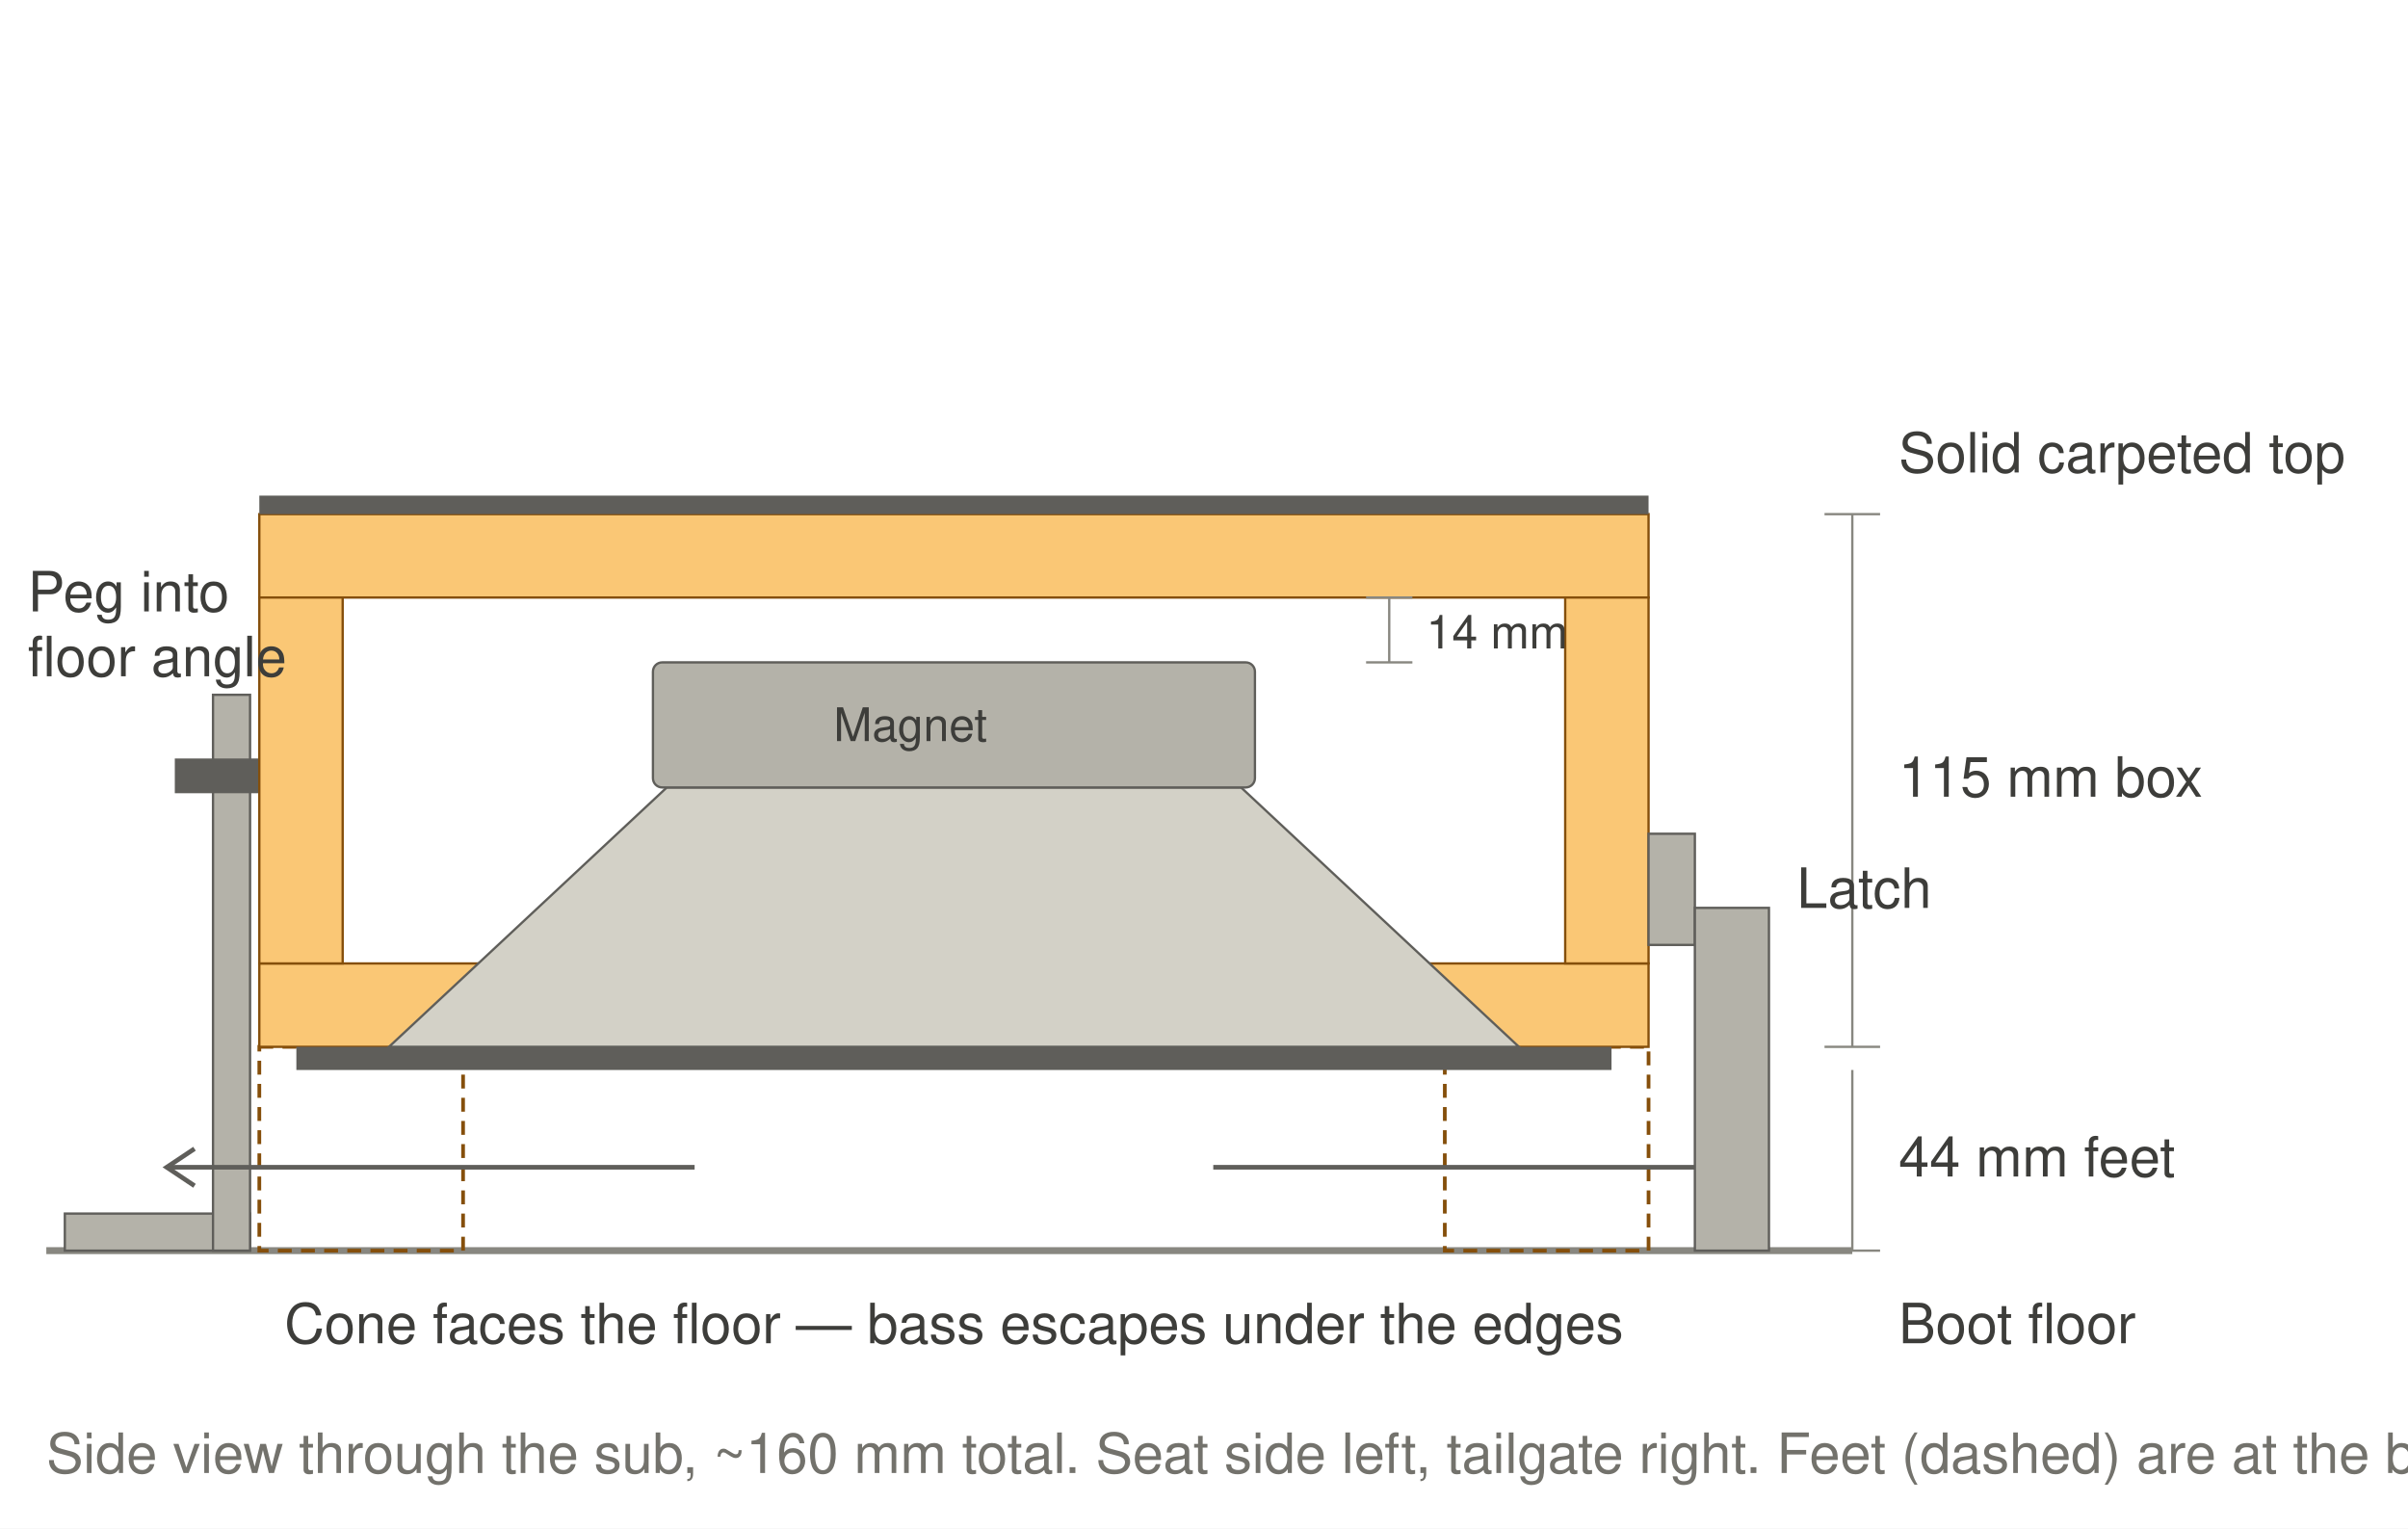
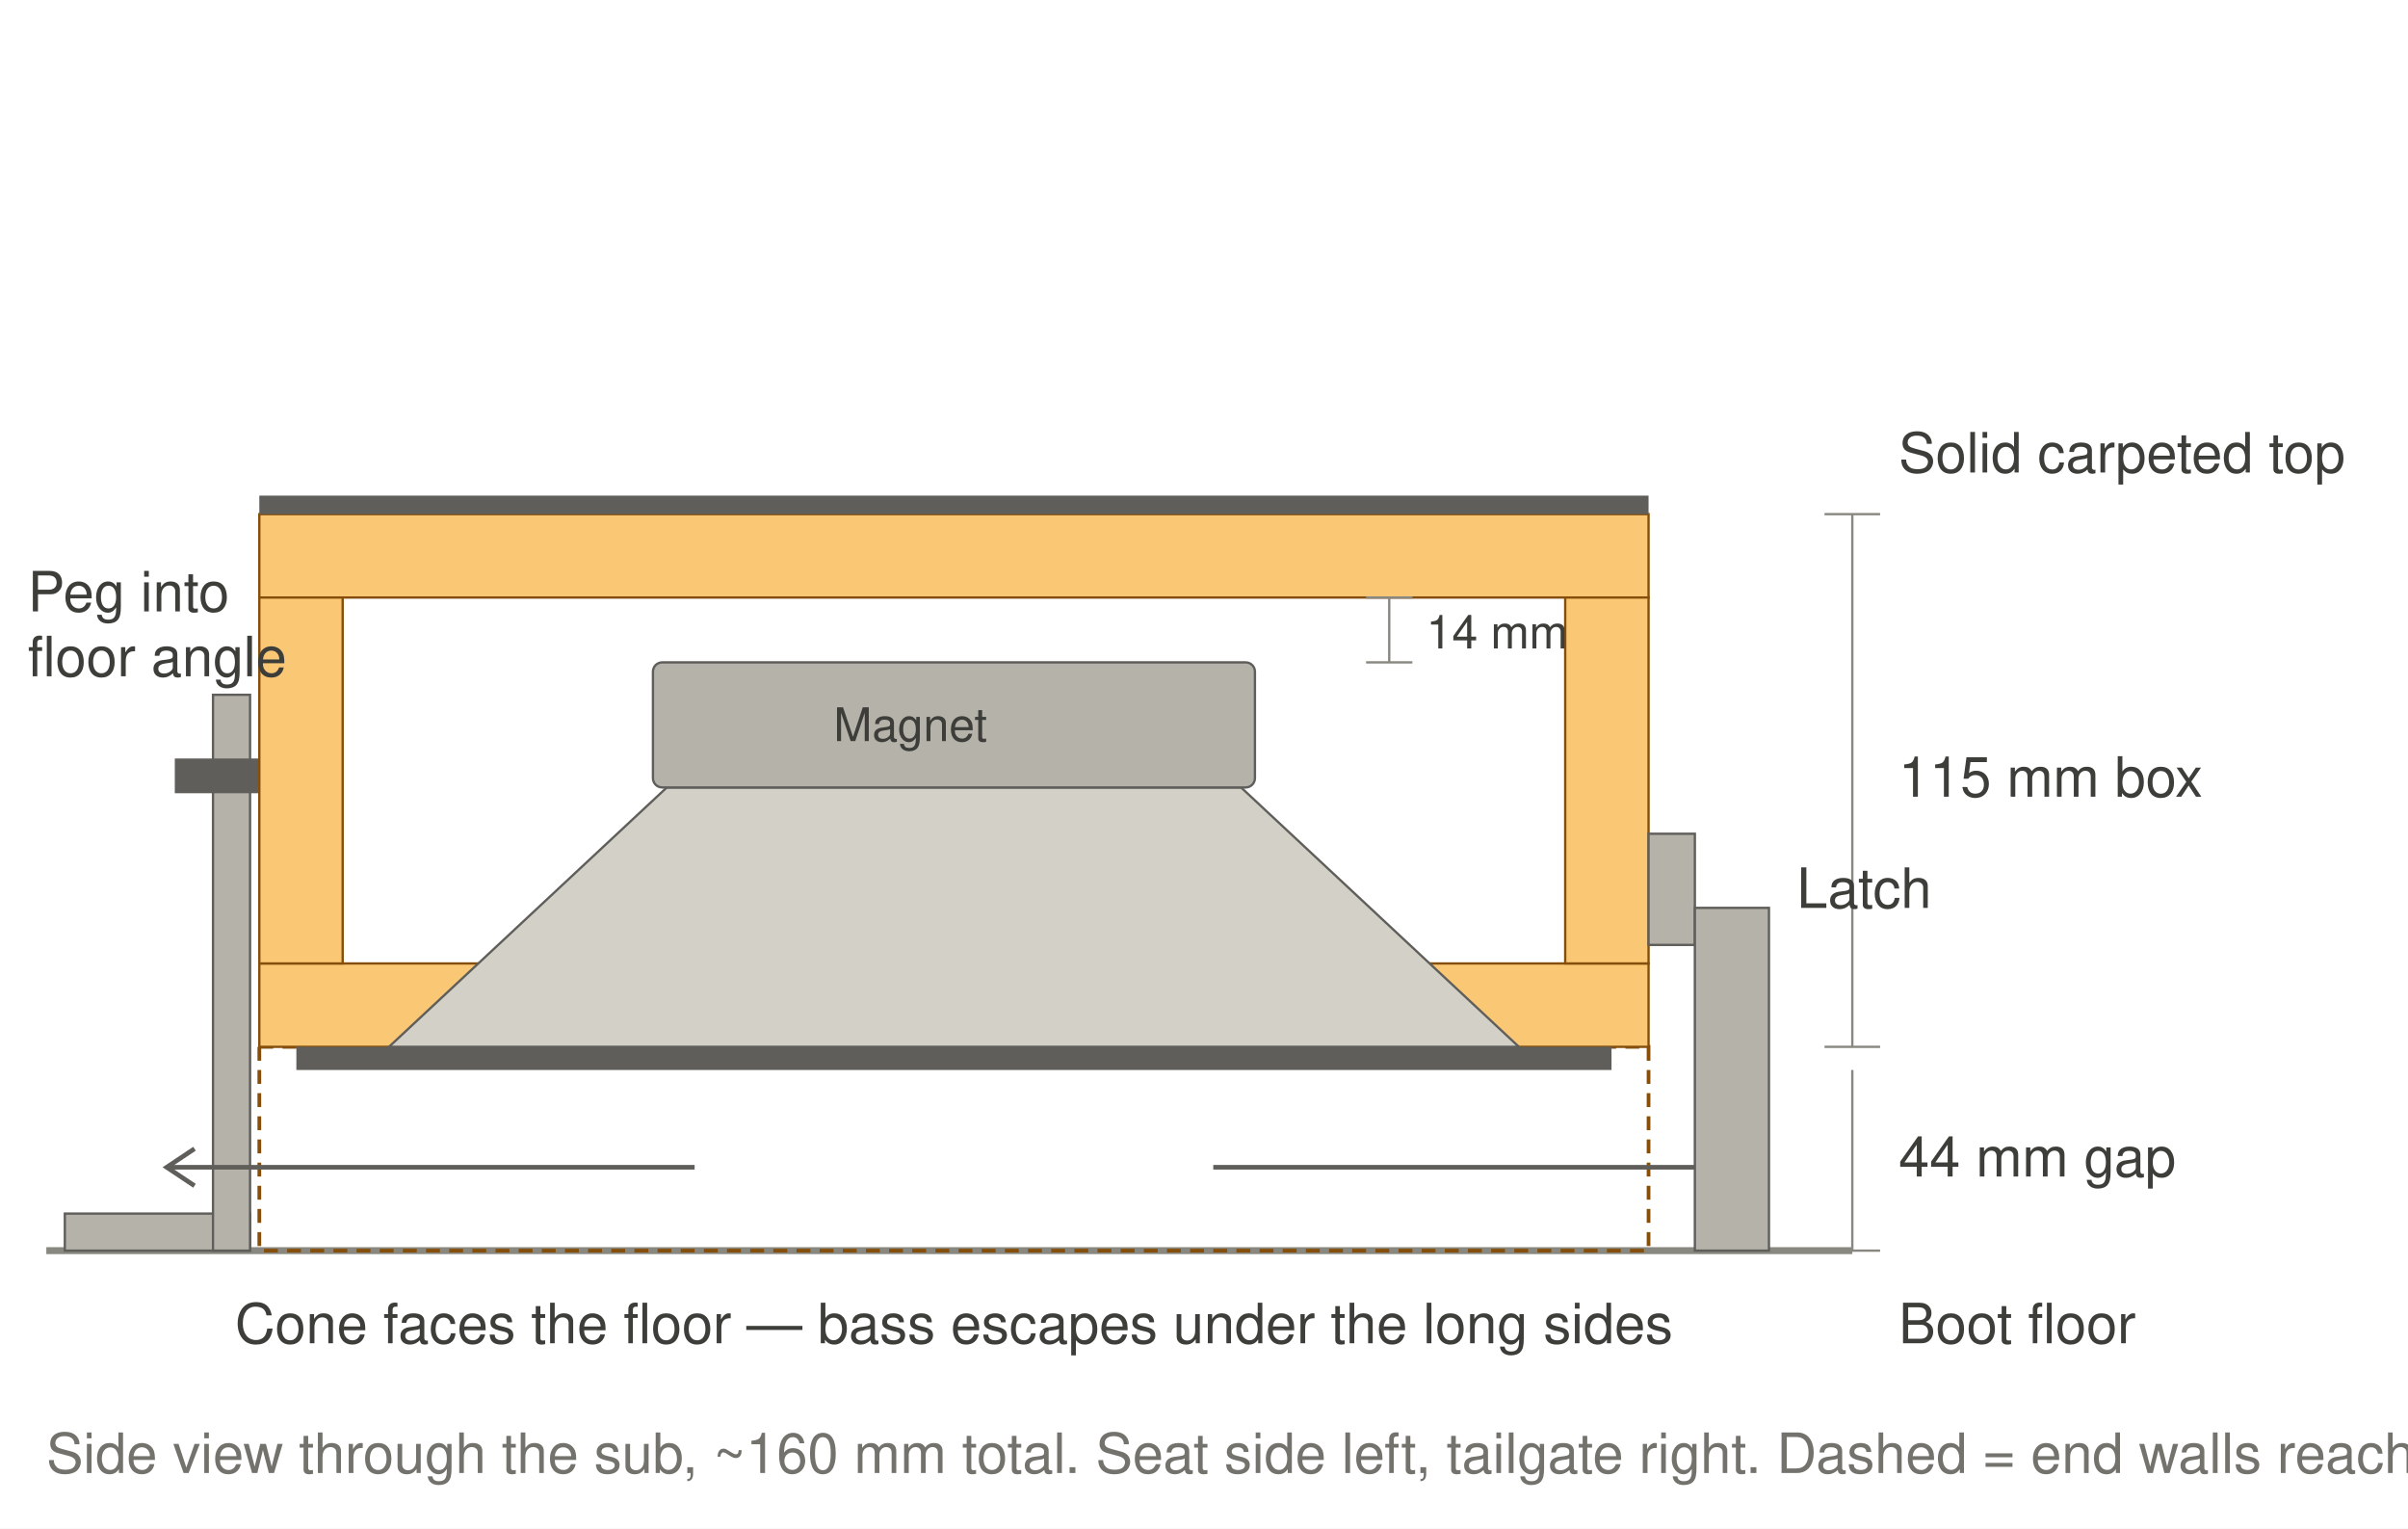
<svg xmlns="http://www.w3.org/2000/svg" viewBox="0 0 520 330" width="640" font-family="Helvetica, Arial, sans-serif" font-size="12">
  <rect width="520" height="330" fill="#ffffff" />
  <line x1="10" y1="270" x2="400" y2="270" stroke="#888780" stroke-width="1.5" />
-   <g fill="none" stroke="#854F0B" stroke-width="0.8" stroke-dasharray="3 2">
-     <rect x="56" y="226" width="44" height="44" />
-     <rect x="312" y="226" width="44" height="44" />
-   </g>
+   <rect x="56" y="226" width="300" height="44" fill="none" stroke="#854F0B" stroke-width="0.8" stroke-dasharray="3 2" />
  <g fill="#B4B2A9" stroke="#5F5E5A" stroke-width="0.5">
    <rect x="14" y="262" width="40" height="8" />
    <rect x="46" y="150" width="8" height="120" />
    <rect x="38" y="164" width="18" height="7" fill="#5F5E5A" />
  </g>
  <g fill="#FAC775" stroke="#854F0B" stroke-width="0.5">
    <rect x="56" y="111" width="300" height="18" />
    <rect x="56" y="208" width="300" height="18" />
    <rect x="56" y="129" width="18" height="79" />
    <rect x="338" y="129" width="18" height="79" />
  </g>
  <rect x="56" y="107" width="300" height="4" fill="#5F5E5A" />
  <rect x="64" y="226" width="284" height="5" fill="#5F5E5A" />
  <polygon points="84,226 328,226 268,170 144,170" fill="#D3D1C7" stroke="#5F5E5A" stroke-width="0.5" />
  <rect x="141" y="143" width="130" height="27" rx="2" fill="#B4B2A9" stroke="#5F5E5A" stroke-width="0.5" />
  <g stroke="#5F5E5A" stroke-width="1" fill="none">
    <path d="M150 252 L36 252" />
    <path d="M42 248 L36 252 L42 256" />
    <path d="M262 252 L376 252" />
    <path d="M370 248 L376 252 L370 256" />
  </g>
  <g fill="#B4B2A9" stroke="#5F5E5A" stroke-width="0.5">
    <rect x="356" y="180" width="10" height="24" />
    <rect x="366" y="196" width="16" height="74" />
  </g>
  <g stroke="#888780" stroke-width="0.5" fill="none">
    <line x1="400" y1="111" x2="400" y2="226" />
    <line x1="394" y1="111" x2="406" y2="111" />
    <line x1="394" y1="226" x2="406" y2="226" />
    <line x1="400" y1="231" x2="400" y2="270" />
    <line x1="394" y1="270" x2="406" y2="270" />
    <line x1="300" y1="129" x2="300" y2="143" />
    <line x1="295" y1="129" x2="305" y2="129" />
    <line x1="295" y1="143" x2="305" y2="143" />
  </g>
  <g fill="#3d3d3a">
    <text x="410" y="102">Solid carpeted top</text>
    <text x="410" y="172">115 mm box</text>
-     <text x="410" y="254">44 mm feet</text>
+     <text x="410" y="254">44 mm gap</text>
    <text x="308" y="140" font-size="10">14 mm</text>
    <text x="388" y="196">Latch</text>
    <text x="6" y="132">Peg into</text>
    <text x="6" y="146">floor angle</text>
    <text x="180" y="160" font-size="10">Magnet</text>
-     <text x="206" y="290" text-anchor="middle">Cone faces the floor — bass escapes under the edges</text>
+     <text x="206" y="290" text-anchor="middle">Cone faces the floor — bass escapes under the long sides</text>
    <text x="410" y="290">Boot floor</text>
  </g>
-   <text x="10" y="318" fill="#73726c">Side view through the sub, ~160 mm total. Seat side left, tailgate right. Feet (dashed) are at the box ends. To scale.</text>
+   <text x="10" y="318" fill="#73726c">Side view through the sub, ~160 mm total. Seat side left, tailgate right. Dashed = end walls reaching the floor. To scale.</text>
</svg>
